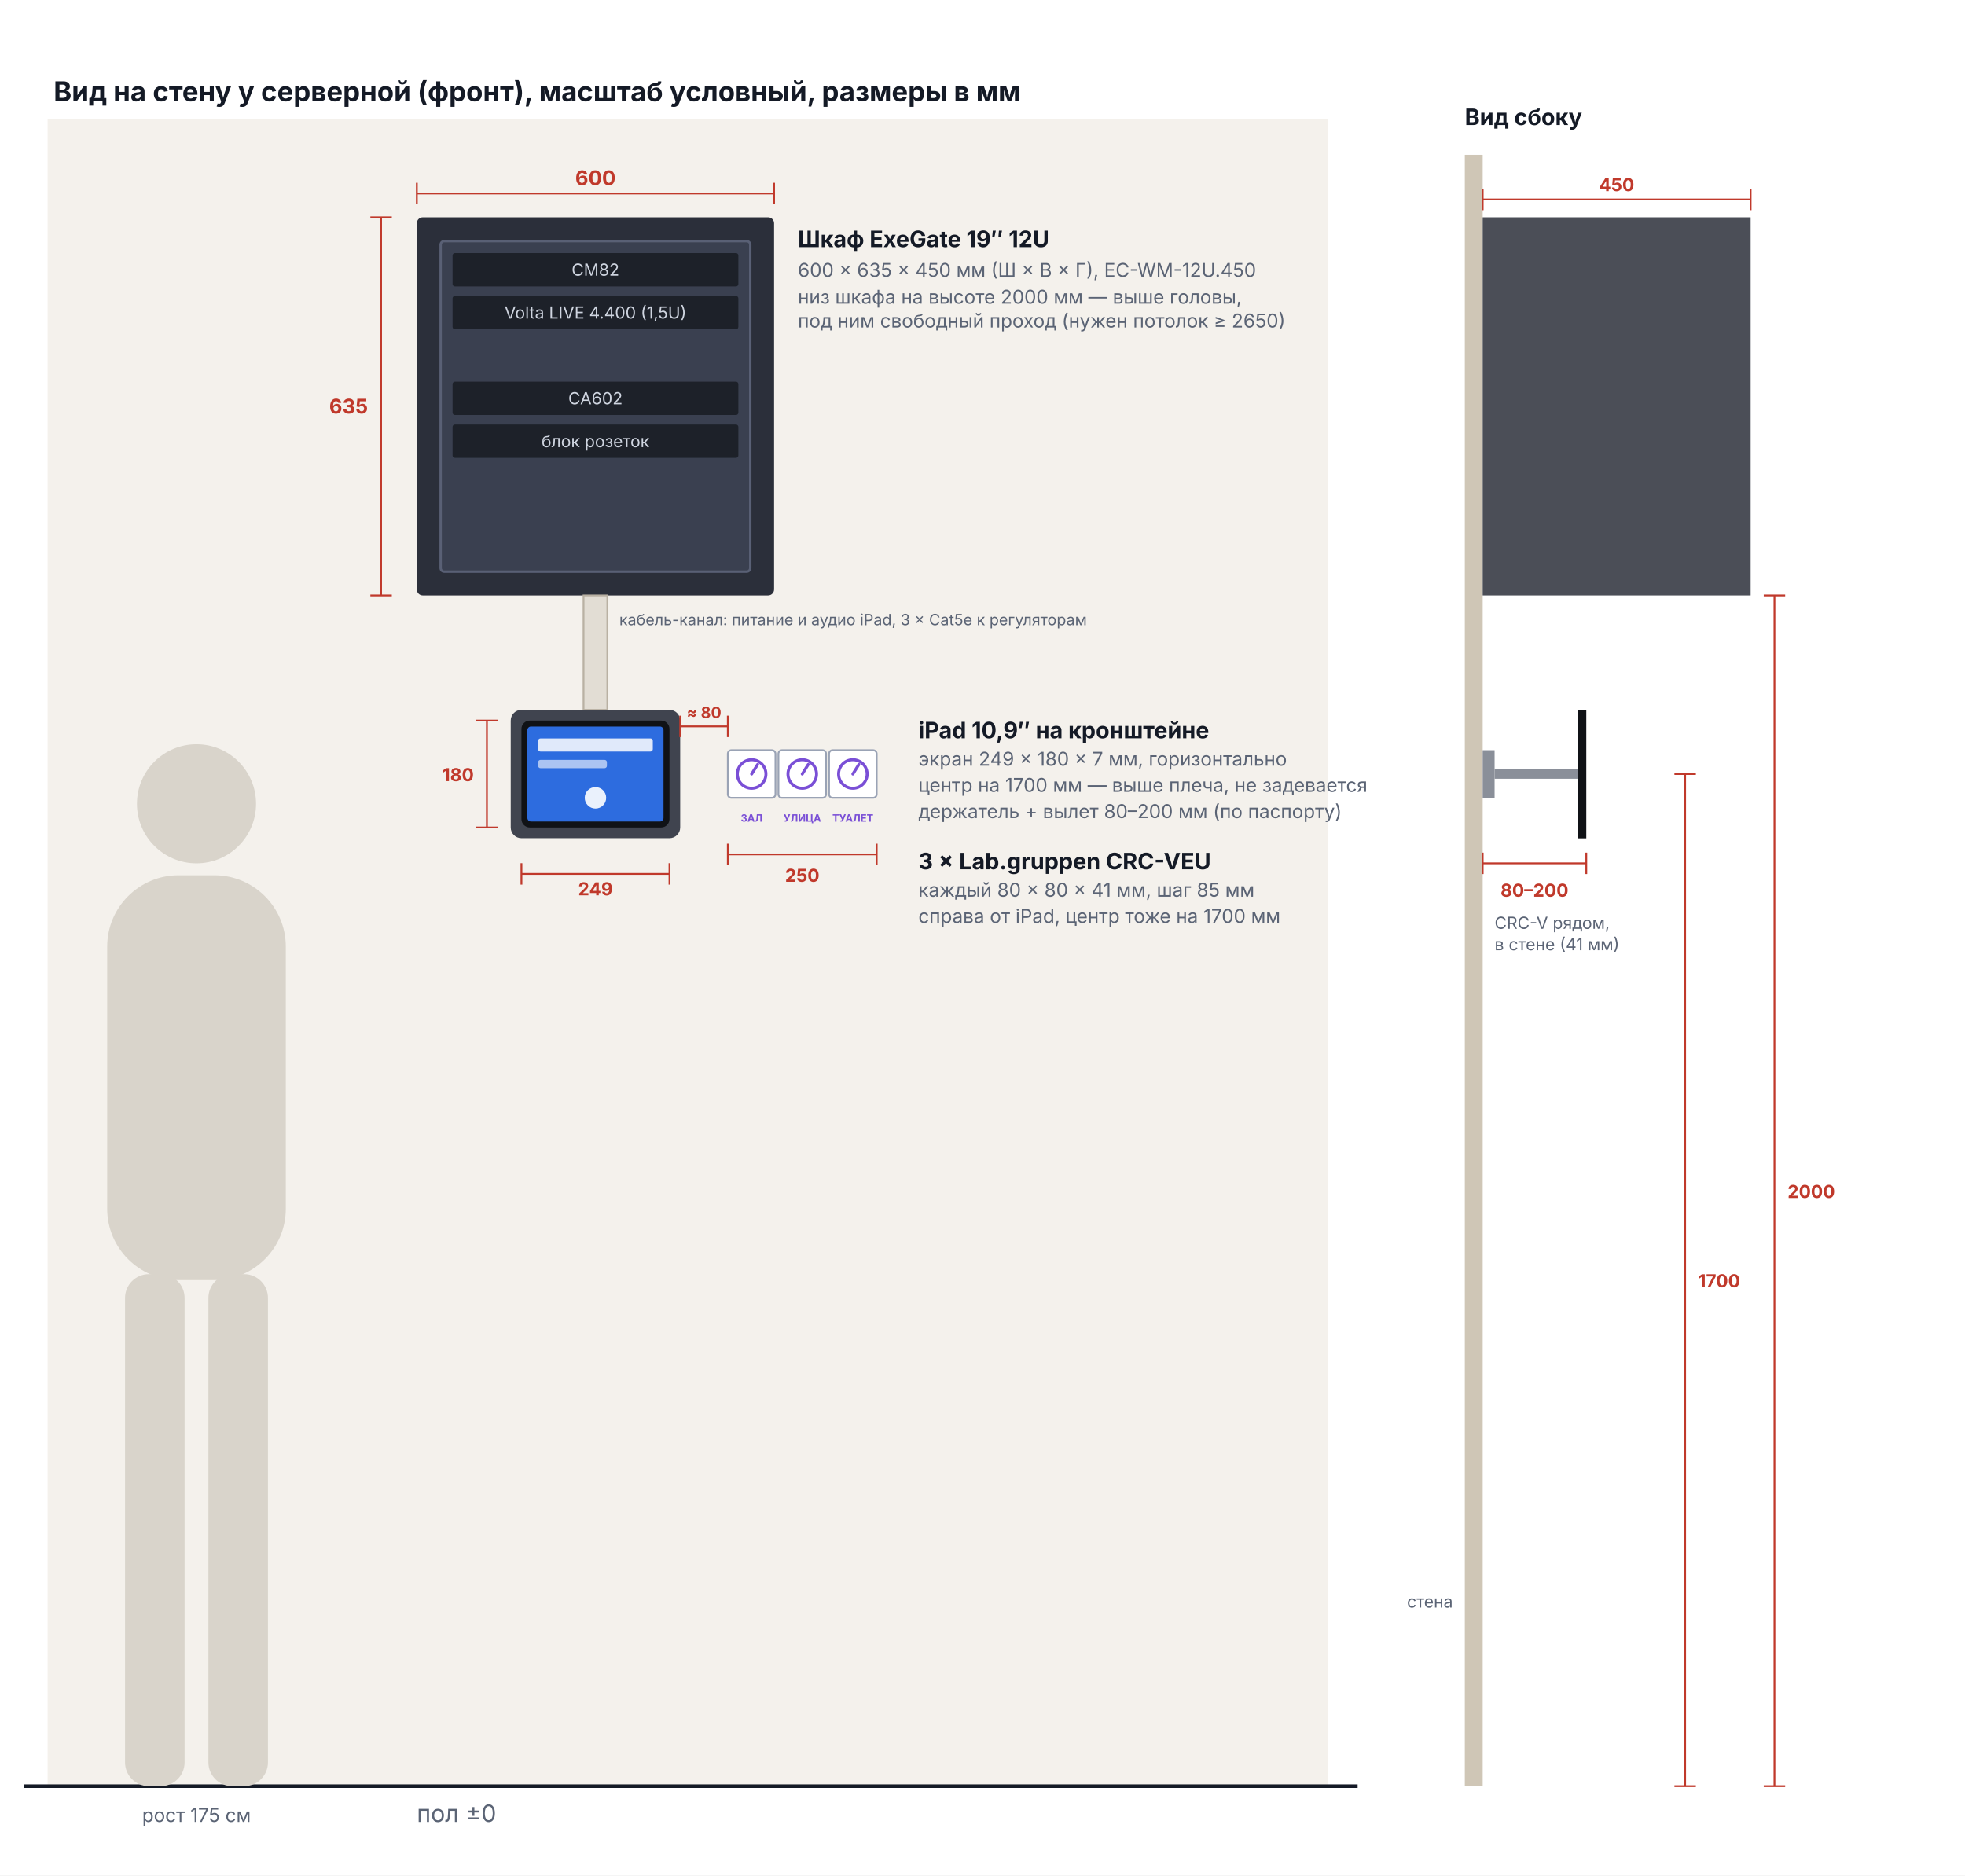
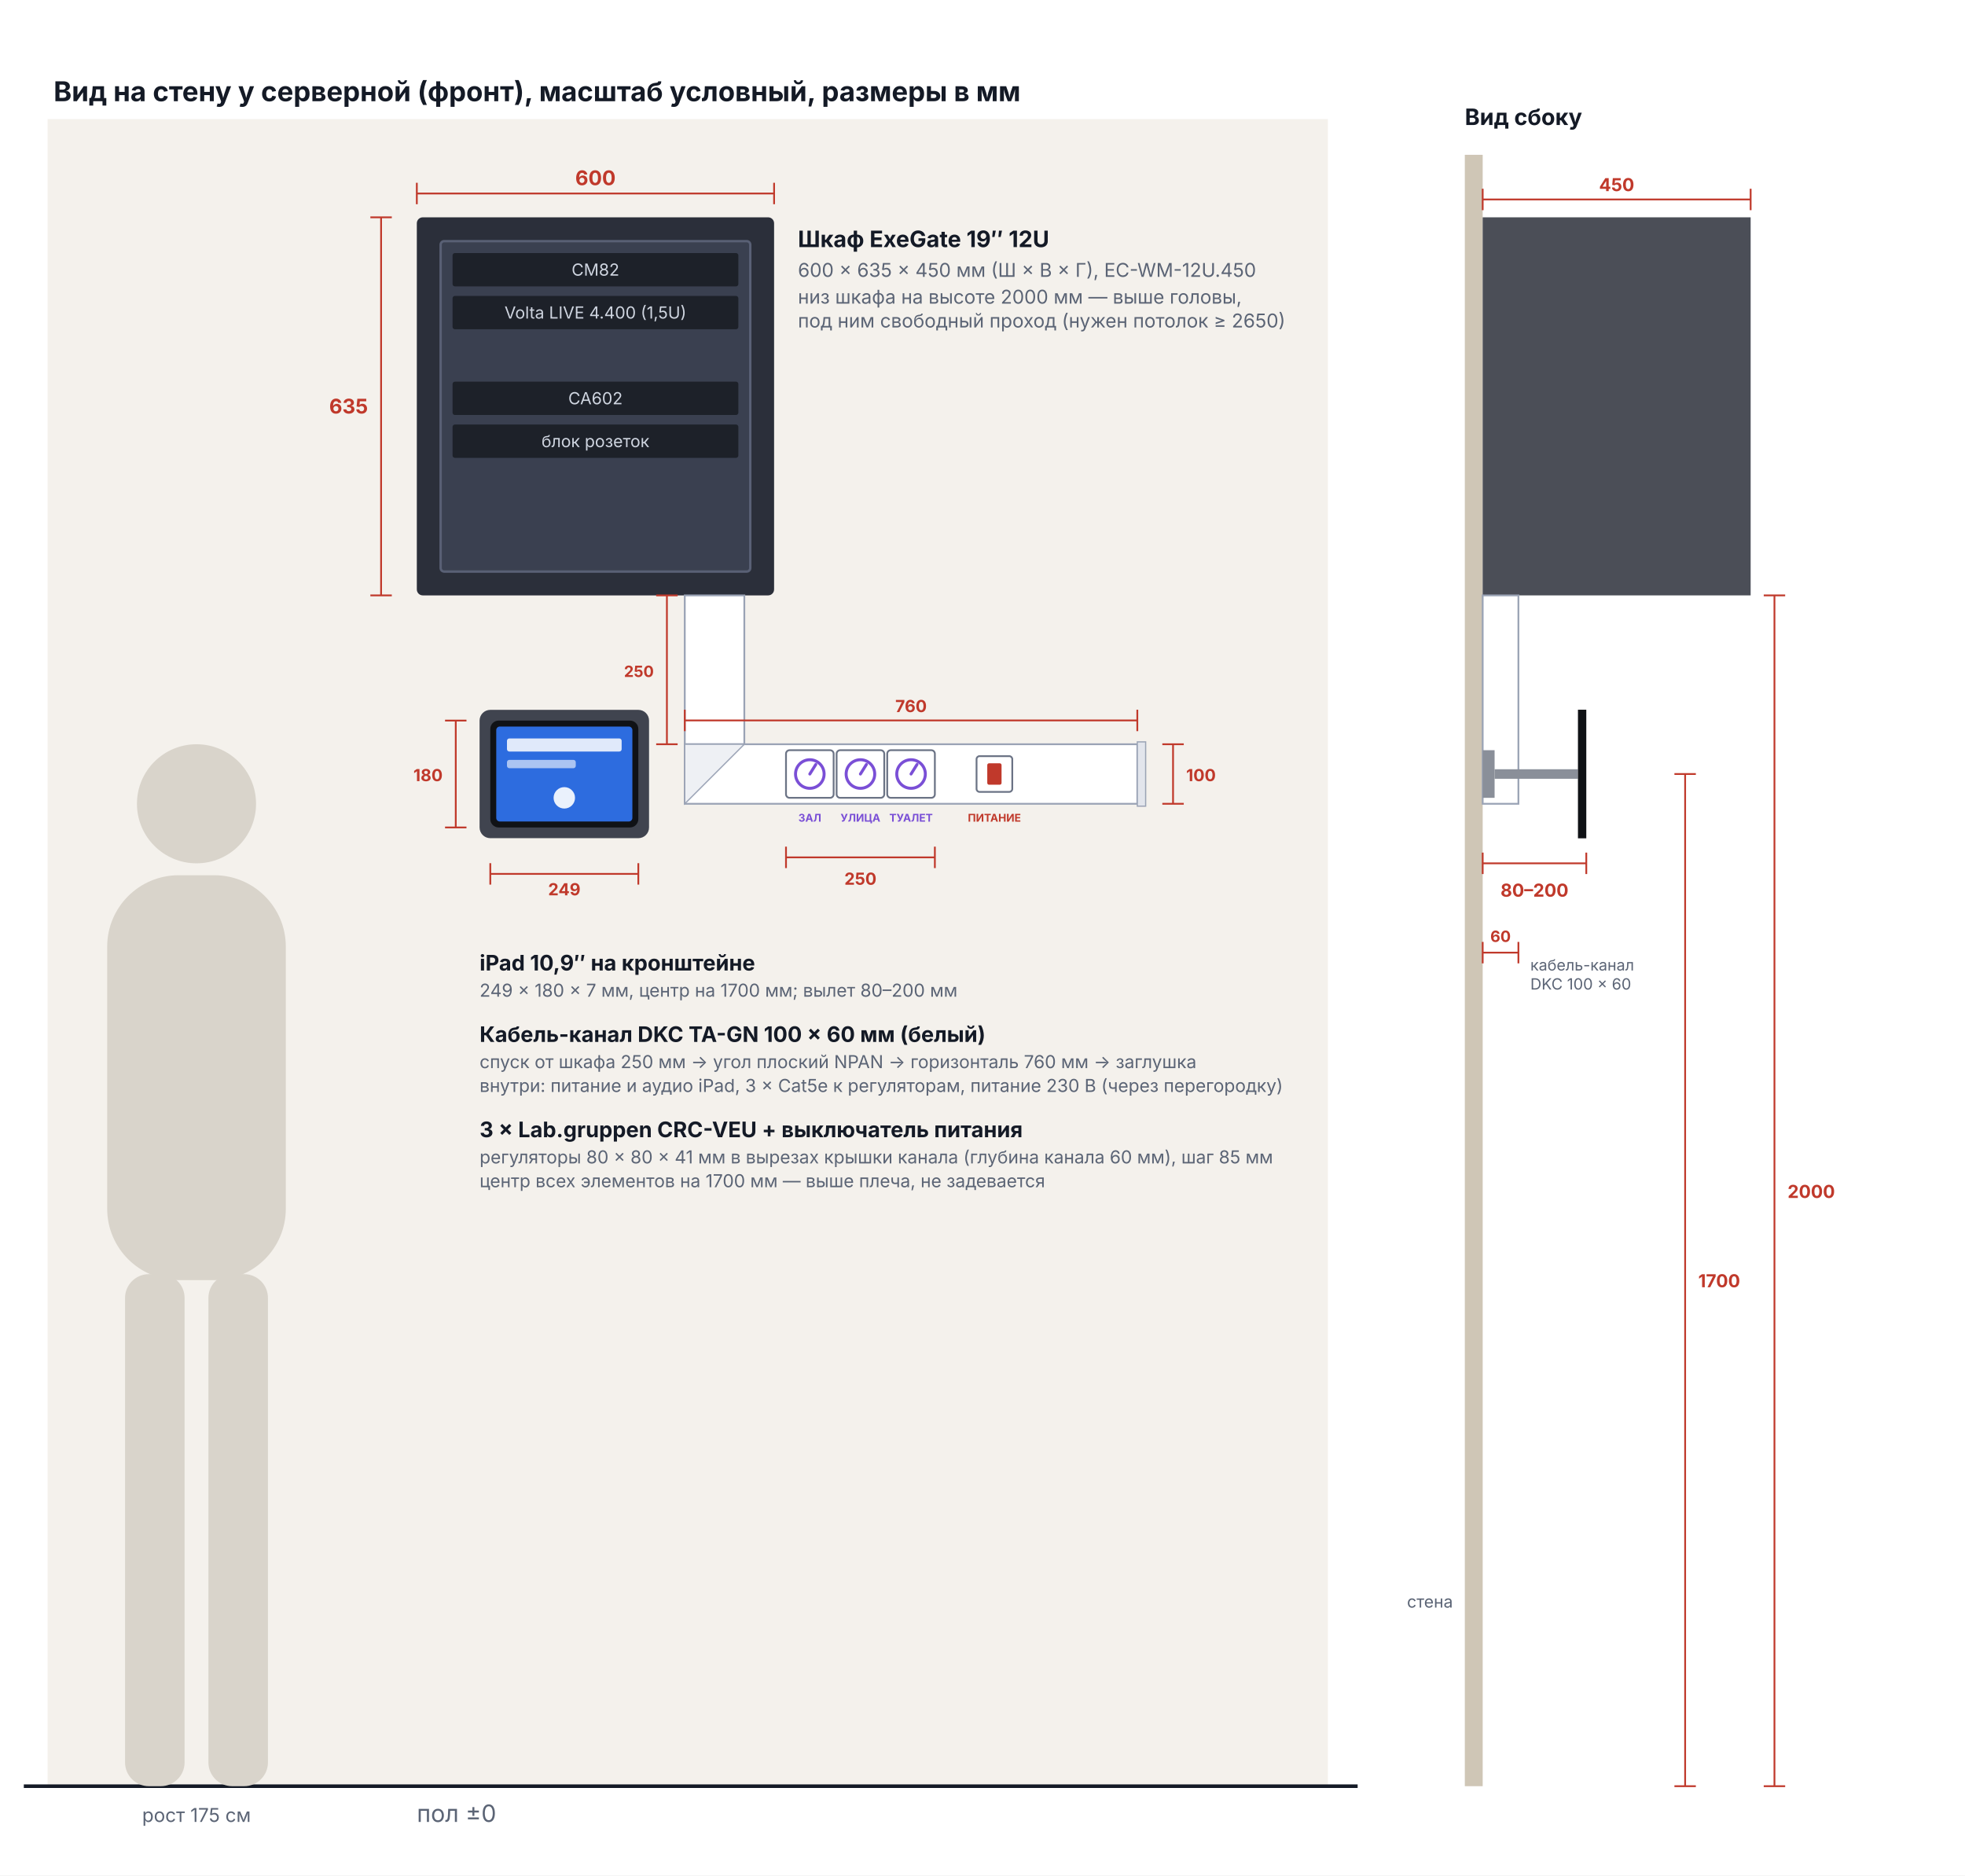
<svg xmlns="http://www.w3.org/2000/svg" viewBox="0 0 3300 3150" font-family="Inter, Arial, sans-serif">
  <rect width="3300" height="3150" fill="#ffffff" />
  <rect x="80" y="200" width="2150" height="2800" fill="#f4f1ec" />
  <line x1="40" y1="3000" x2="2280" y2="3000" stroke="#141a26" stroke-width="6" />
  <text x="700" y="3060" font-size="40" fill="#5b6475">пол ±0</text>
  <text x="90" y="170" font-size="46" font-weight="700" fill="#141a26">Вид на стену у серверной (фронт), масштаб условный, размеры в мм</text>
  <rect x="700.0" y="365" width="600" height="635" rx="10" fill="#2b2f3a" />
  <rect x="740.0" y="405" width="520" height="555" rx="6" fill="#3a4050" stroke="#596075" stroke-width="4" />
  <rect x="760.0" y="425" width="480" height="56" rx="4" fill="#1d2129" />
  <text x="1000" y="463" text-anchor="middle" font-size="28" fill="#cfd5e0">CM82</text>
  <rect x="760.0" y="497" width="480" height="56" rx="4" fill="#1d2129" />
  <text x="1000" y="535" text-anchor="middle" font-size="28" fill="#cfd5e0">Volta LIVE 4.400 (1,5U)</text>
  <rect x="760.0" y="641" width="480" height="56" rx="4" fill="#1d2129" />
  <text x="1000" y="679" text-anchor="middle" font-size="28" fill="#cfd5e0">CA602</text>
  <rect x="760.0" y="713" width="480" height="56" rx="4" fill="#1d2129" />
  <text x="1000" y="751" text-anchor="middle" font-size="28" fill="#cfd5e0">блок розеток</text>
  <text x="1340.0" y="415" font-size="38" font-weight="700" fill="#141a26">Шкаф ExeGate 19″ 12U</text>
  <text x="1340.0" y="465" font-size="32" fill="#5b6475">600 × 635 × 450 мм (Ш × В × Г), EC-WM-12U.450</text>
  <text x="1340.0" y="510" font-size="32" fill="#5b6475">низ шкафа на высоте 2000 мм — выше головы,</text>
  <text x="1340.0" y="550" font-size="32" fill="#5b6475">под ним свободный проход (нужен потолок ≥ 2650)</text>
  <line x1="700.0" y1="325" x2="1300.0" y2="325" stroke="#c0392b" stroke-width="3" />
  <line x1="700.0" y1="307" x2="700.0" y2="343" stroke="#c0392b" stroke-width="3" />
  <line x1="1300.0" y1="307" x2="1300.0" y2="343" stroke="#c0392b" stroke-width="3" />
  <text x="1000.0" y="311" text-anchor="middle" font-size="34" font-weight="700" fill="#c0392b">600</text>
  <line x1="640.0" y1="365" x2="640.0" y2="1000" stroke="#c0392b" stroke-width="3" />
  <line x1="622.0" y1="365" x2="658.0" y2="365" stroke="#c0392b" stroke-width="3" />
  <line x1="622.0" y1="1000" x2="658.0" y2="1000" stroke="#c0392b" stroke-width="3" />
  <text x="618.0" y="694.5" text-anchor="end" font-size="34" font-weight="700" fill="#c0392b">635</text>
-   <rect x="980" y="1000" width="40" height="192.25" fill="#e2ddd4" stroke="#b9b1a3" stroke-width="3" />
-   <text x="1040" y="1050" font-size="26" fill="#5b6475">кабель-канал: питание и аудио iPad, 3 × Cat5e к регуляторам</text>
-   <rect x="857.7" y="1192.25" width="284.6" height="215.5" rx="18" fill="#40444f" />
-   <rect x="875.7" y="1210.25" width="248.6" height="179.5" rx="14" fill="#101216" />
-   <rect x="885.7" y="1220.25" width="228.6" height="159.5" rx="6" fill="#2d6cdf" />
-   <rect x="903.7" y="1240.25" width="192.6" height="22" rx="4" fill="#ffffff" opacity="0.85" />
-   <rect x="903.7" y="1276.25" width="115.56" height="14" rx="4" fill="#ffffff" opacity="0.6" />
-   <circle cx="1000" cy="1340" r="18" fill="#ffffff" opacity="0.9" />
-   <line x1="875.7" y1="1467.75" x2="1124.3" y2="1467.75" stroke="#c0392b" stroke-width="3" />
-   <line x1="875.7" y1="1449.75" x2="875.7" y2="1485.75" stroke="#c0392b" stroke-width="3" />
-   <line x1="1124.3" y1="1449.75" x2="1124.3" y2="1485.75" stroke="#c0392b" stroke-width="3" />
-   <text x="1000.0" y="1503.75" text-anchor="middle" font-size="30" font-weight="700" fill="#c0392b">249</text>
-   <line x1="817.7" y1="1210.25" x2="817.7" y2="1389.75" stroke="#c0392b" stroke-width="3" />
-   <line x1="799.7" y1="1210.25" x2="835.7" y2="1210.25" stroke="#c0392b" stroke-width="3" />
-   <line x1="799.7" y1="1389.75" x2="835.7" y2="1389.75" stroke="#c0392b" stroke-width="3" />
-   <text x="795.7" y="1312.0" text-anchor="end" font-size="30" font-weight="700" fill="#c0392b">180</text>
-   <rect x="1222.3" y="1260" width="80" height="80" rx="6" fill="#ffffff" stroke="#9aa3b5" stroke-width="3" />
-   <circle cx="1262.3" cy="1300" r="24" fill="#ffffff" stroke="#7a4fd6" stroke-width="5" />
-   <line x1="1262.3" y1="1300" x2="1272.3" y2="1284" stroke="#7a4fd6" stroke-width="5" stroke-linecap="round" />
-   <text x="1262.3" y="1380" text-anchor="middle" font-size="17" font-weight="700" fill="#7a4fd6">ЗАЛ</text>
-   <rect x="1307.3" y="1260" width="80" height="80" rx="6" fill="#ffffff" stroke="#9aa3b5" stroke-width="3" />
-   <circle cx="1347.3" cy="1300" r="24" fill="#ffffff" stroke="#7a4fd6" stroke-width="5" />
-   <line x1="1347.3" y1="1300" x2="1357.3" y2="1284" stroke="#7a4fd6" stroke-width="5" stroke-linecap="round" />
-   <text x="1347.3" y="1380" text-anchor="middle" font-size="17" font-weight="700" fill="#7a4fd6">УЛИЦА</text>
-   <rect x="1392.3" y="1260" width="80" height="80" rx="6" fill="#ffffff" stroke="#9aa3b5" stroke-width="3" />
-   <circle cx="1432.3" cy="1300" r="24" fill="#ffffff" stroke="#7a4fd6" stroke-width="5" />
-   <line x1="1432.3" y1="1300" x2="1442.3" y2="1284" stroke="#7a4fd6" stroke-width="5" stroke-linecap="round" />
-   <text x="1432.3" y="1380" text-anchor="middle" font-size="17" font-weight="700" fill="#7a4fd6">ТУАЛЕТ</text>
-   <line x1="1222.3" y1="1435" x2="1472.3" y2="1435" stroke="#c0392b" stroke-width="3" />
-   <line x1="1222.3" y1="1417" x2="1222.3" y2="1453" stroke="#c0392b" stroke-width="3" />
-   <line x1="1472.3" y1="1417" x2="1472.3" y2="1453" stroke="#c0392b" stroke-width="3" />
-   <text x="1347.3" y="1481" text-anchor="middle" font-size="30" font-weight="700" fill="#c0392b">250</text>
-   <line x1="1142.3" y1="1220" x2="1222.3" y2="1220" stroke="#c0392b" stroke-width="3" />
-   <line x1="1142.3" y1="1202" x2="1142.3" y2="1238" stroke="#c0392b" stroke-width="3" />
-   <line x1="1222.3" y1="1202" x2="1222.3" y2="1238" stroke="#c0392b" stroke-width="3" />
-   <text x="1182.3" y="1206" text-anchor="middle" font-size="26" font-weight="700" fill="#c0392b">≈ 80</text>
-   <text x="1542.3" y="1240" font-size="38" font-weight="700" fill="#141a26">iPad 10,9″ на кронштейне</text>
-   <text x="1542.3" y="1286" font-size="32" fill="#5b6475">экран 249 × 180 × 7 мм, горизонтально</text>
-   <text x="1542.3" y="1330" font-size="32" fill="#5b6475">центр на 1700 мм — выше плеча, не задевается</text>
-   <text x="1542.3" y="1374" font-size="32" fill="#5b6475">держатель + вылет 80–200 мм (по паспорту)</text>
-   <text x="1542.3" y="1460" font-size="38" font-weight="700" fill="#141a26">3 × Lab.gruppen CRC-VEU</text>
-   <text x="1542.3" y="1506" font-size="32" fill="#5b6475">каждый 80 × 80 × 41 мм, шаг 85 мм</text>
-   <text x="1542.3" y="1550" font-size="32" fill="#5b6475">справа от iPad, центр тоже на 1700 мм</text>
+   <rect x="1150" y="1000" width="100" height="250.0" fill="#ffffff" stroke="#9aa3b5" stroke-width="3" />
+   <rect x="1150" y="1250.0" width="760" height="100" fill="#ffffff" stroke="#9aa3b5" stroke-width="3" />
+   <path d="M1150 1250.0 L1250 1250.0 L1150 1350.0 Z" fill="#eef0f4" stroke="#9aa3b5" stroke-width="2" />
+   <rect x="1910" y="1246.0" width="14" height="108" fill="#e2e5ec" stroke="#9aa3b5" stroke-width="2" />
+   <rect x="1320" y="1260" width="80" height="80" rx="6" fill="#ffffff" stroke="#6b7385" stroke-width="3" />
+   <circle cx="1360" cy="1300" r="24" fill="#ffffff" stroke="#7a4fd6" stroke-width="5" />
+   <line x1="1360" y1="1300" x2="1370" y2="1284" stroke="#7a4fd6" stroke-width="5" stroke-linecap="round" />
+   <text x="1360" y="1380.0" text-anchor="middle" font-size="18" font-weight="700" fill="#7a4fd6">ЗАЛ</text>
+   <rect x="1405" y="1260" width="80" height="80" rx="6" fill="#ffffff" stroke="#6b7385" stroke-width="3" />
+   <circle cx="1445" cy="1300" r="24" fill="#ffffff" stroke="#7a4fd6" stroke-width="5" />
+   <line x1="1445" y1="1300" x2="1455" y2="1284" stroke="#7a4fd6" stroke-width="5" stroke-linecap="round" />
+   <text x="1445" y="1380.0" text-anchor="middle" font-size="18" font-weight="700" fill="#7a4fd6">УЛИЦА</text>
+   <rect x="1490" y="1260" width="80" height="80" rx="6" fill="#ffffff" stroke="#6b7385" stroke-width="3" />
+   <circle cx="1530" cy="1300" r="24" fill="#ffffff" stroke="#7a4fd6" stroke-width="5" />
+   <line x1="1530" y1="1300" x2="1540" y2="1284" stroke="#7a4fd6" stroke-width="5" stroke-linecap="round" />
+   <text x="1530" y="1380.0" text-anchor="middle" font-size="18" font-weight="700" fill="#7a4fd6">ТУАЛЕТ</text>
+   <rect x="1640" y="1270" width="60" height="60" rx="5" fill="#ffffff" stroke="#6b7385" stroke-width="3" />
+   <rect x="1658" y="1282" width="24" height="36" rx="3" fill="#c0392b" />
+   <text x="1670" y="1380.0" text-anchor="middle" font-size="18" font-weight="700" fill="#c0392b">ПИТАНИЕ</text>
+   <line x1="1150" y1="1210.0" x2="1910" y2="1210.0" stroke="#c0392b" stroke-width="3" />
+   <line x1="1150" y1="1192.0" x2="1150" y2="1228.0" stroke="#c0392b" stroke-width="3" />
+   <line x1="1910" y1="1192.0" x2="1910" y2="1228.0" stroke="#c0392b" stroke-width="3" />
+   <text x="1530.0" y="1196.0" text-anchor="middle" font-size="28" font-weight="700" fill="#c0392b">760</text>
+   <line x1="1970" y1="1250.0" x2="1970" y2="1350.0" stroke="#c0392b" stroke-width="3" />
+   <line x1="1952" y1="1250.0" x2="1988" y2="1250.0" stroke="#c0392b" stroke-width="3" />
+   <line x1="1952" y1="1350.0" x2="1988" y2="1350.0" stroke="#c0392b" stroke-width="3" />
+   <text x="1992" y="1312.0" text-anchor="start" font-size="28" font-weight="700" fill="#c0392b">100</text>
+   <line x1="1120" y1="1000" x2="1120" y2="1250.0" stroke="#c0392b" stroke-width="3" />
+   <line x1="1102" y1="1000" x2="1138" y2="1000" stroke="#c0392b" stroke-width="3" />
+   <line x1="1102" y1="1250.0" x2="1138" y2="1250.0" stroke="#c0392b" stroke-width="3" />
+   <text x="1098" y="1137.0" text-anchor="end" font-size="26" font-weight="700" fill="#c0392b">250</text>
+   <line x1="1320" y1="1440.0" x2="1570" y2="1440.0" stroke="#c0392b" stroke-width="3" />
+   <line x1="1320" y1="1422.0" x2="1320" y2="1458.0" stroke="#c0392b" stroke-width="3" />
+   <line x1="1570" y1="1422.0" x2="1570" y2="1458.0" stroke="#c0392b" stroke-width="3" />
+   <text x="1445.0" y="1486.0" text-anchor="middle" font-size="28" font-weight="700" fill="#c0392b">250</text>
+   <rect x="805.4" y="1192.25" width="284.6" height="215.5" rx="18" fill="#40444f" />
+   <rect x="823.4" y="1210.25" width="248.6" height="179.5" rx="14" fill="#101216" />
+   <rect x="833.4" y="1220.25" width="228.6" height="159.5" rx="6" fill="#2d6cdf" />
+   <rect x="851.4" y="1240.25" width="192.6" height="22" rx="4" fill="#ffffff" opacity="0.85" />
+   <rect x="851.4" y="1276.25" width="115.56" height="14" rx="4" fill="#ffffff" opacity="0.6" />
+   <circle cx="947.7" cy="1340" r="18" fill="#ffffff" opacity="0.9" />
+   <line x1="823.4" y1="1467.75" x2="1072.0" y2="1467.75" stroke="#c0392b" stroke-width="3" />
+   <line x1="823.4" y1="1449.75" x2="823.4" y2="1485.75" stroke="#c0392b" stroke-width="3" />
+   <line x1="1072.0" y1="1449.75" x2="1072.0" y2="1485.75" stroke="#c0392b" stroke-width="3" />
+   <text x="947.7" y="1503.75" text-anchor="middle" font-size="28" font-weight="700" fill="#c0392b">249</text>
+   <line x1="765.4" y1="1210.25" x2="765.4" y2="1389.75" stroke="#c0392b" stroke-width="3" />
+   <line x1="747.4" y1="1210.25" x2="783.4" y2="1210.25" stroke="#c0392b" stroke-width="3" />
+   <line x1="747.4" y1="1389.75" x2="783.4" y2="1389.75" stroke="#c0392b" stroke-width="3" />
+   <text x="743.4" y="1312.0" text-anchor="end" font-size="28" font-weight="700" fill="#c0392b">180</text>
+   <text x="805.4" y="1630" font-size="36" font-weight="700" fill="#141a26">iPad 10,9″ на кронштейне</text>
+   <text x="805.4" y="1674" font-size="30" fill="#5b6475">249 × 180 × 7 мм, центр на 1700 мм; вылет 80–200 мм</text>
+   <text x="805.4" y="1750" font-size="36" font-weight="700" fill="#141a26">Кабель-канал DKC TA-GN 100 × 60 мм (белый)</text>
+   <text x="805.4" y="1794" font-size="30" fill="#5b6475">спуск от шкафа 250 мм → угол плоский NPAN → горизонталь 760 мм → заглушка</text>
+   <text x="805.4" y="1834" font-size="30" fill="#5b6475">внутри: питание и аудио iPad, 3 × Cat5e к регуляторам, питание 230 В (через перегородку)</text>
+   <text x="805.4" y="1910" font-size="36" font-weight="700" fill="#141a26">3 × Lab.gruppen CRC-VEU + выключатель питания</text>
+   <text x="805.4" y="1954" font-size="30" fill="#5b6475">регуляторы 80 × 80 × 41 мм в вырезах крышки канала (глубина канала 60 мм), шаг 85 мм</text>
+   <text x="805.4" y="1994" font-size="30" fill="#5b6475">центр всех элементов на 1700 мм — выше плеча, не задевается</text>
  <g fill="#d9d4cb">
    <circle cx="330" cy="1350" r="100" />
    <rect x="180" y="1470" width="300" height="680" rx="120" />
    <rect x="210" y="2140" width="100" height="860" rx="40" />
    <rect x="350" y="2140" width="100" height="860" rx="40" />
  </g>
  <text x="330" y="3060" text-anchor="middle" font-size="32" fill="#5b6475">рост 175 см</text>
  <text x="2460" y="210" font-size="38" font-weight="700" fill="#141a26">Вид сбоку</text>
  <rect x="2460" y="260" width="30" height="2740" fill="#cfc6b6" />
  <text x="2440" y="2700" text-anchor="end" font-size="28" fill="#5b6475">стена</text>
  <rect x="2490" y="365" width="450" height="635" fill="#2b2f3a" opacity="0.85" />
  <line x1="2490" y1="335" x2="2940" y2="335" stroke="#c0392b" stroke-width="3" />
  <line x1="2490" y1="317" x2="2490" y2="353" stroke="#c0392b" stroke-width="3" />
  <line x1="2940" y1="317" x2="2940" y2="353" stroke="#c0392b" stroke-width="3" />
  <text x="2715.0" y="321" text-anchor="middle" font-size="30" font-weight="700" fill="#c0392b">450</text>
  <line x1="2980" y1="1000" x2="2980" y2="3000" stroke="#c0392b" stroke-width="3" />
  <line x1="2962" y1="1000" x2="2998" y2="1000" stroke="#c0392b" stroke-width="3" />
  <line x1="2962" y1="3000" x2="2998" y2="3000" stroke="#c0392b" stroke-width="3" />
  <text x="3002" y="2012.0" text-anchor="start" font-size="30" font-weight="700" fill="#c0392b">2000</text>
  <line x1="2830" y1="1300" x2="2830" y2="3000" stroke="#c0392b" stroke-width="3" />
  <line x1="2812" y1="1300" x2="2848" y2="1300" stroke="#c0392b" stroke-width="3" />
  <line x1="2812" y1="3000" x2="2848" y2="3000" stroke="#c0392b" stroke-width="3" />
  <text x="2852" y="2162.0" text-anchor="start" font-size="30" font-weight="700" fill="#c0392b">1700</text>
+   <rect x="2490" y="1000" width="60" height="350" fill="#ffffff" stroke="#9aa3b5" stroke-width="3" />
+   <line x1="2490" y1="1600" x2="2550" y2="1600" stroke="#c0392b" stroke-width="3" />
+   <line x1="2490" y1="1582" x2="2490" y2="1618" stroke="#c0392b" stroke-width="3" />
+   <line x1="2550" y1="1582" x2="2550" y2="1618" stroke="#c0392b" stroke-width="3" />
+   <text x="2520.0" y="1582" text-anchor="middle" font-size="26" font-weight="700" fill="#c0392b">60</text>
+   <text x="2570" y="1630" font-size="26" fill="#5b6475">кабель-канал</text>
+   <text x="2570" y="1662" font-size="26" fill="#5b6475">DKC 100 × 60</text>
  <rect x="2490" y="1260" width="20" height="80" fill="#8a8f99" />
  <line x1="2510" y1="1300" x2="2650" y2="1300" stroke="#8a8f99" stroke-width="16" />
  <rect x="2650" y="1192" width="14" height="216" fill="#101216" />
  <line x1="2490" y1="1450" x2="2664" y2="1450" stroke="#c0392b" stroke-width="3" />
  <line x1="2490" y1="1432" x2="2490" y2="1468" stroke="#c0392b" stroke-width="3" />
  <line x1="2664" y1="1432" x2="2664" y2="1468" stroke="#c0392b" stroke-width="3" />
  <text x="2577.0" y="1506" text-anchor="middle" font-size="30" font-weight="700" fill="#c0392b">80–200</text>
-   <text x="2510" y="1560" font-size="28" fill="#5b6475">CRC-V рядом,</text>
-   <text x="2510" y="1596" font-size="28" fill="#5b6475">в стене (41 мм)</text>
</svg>
